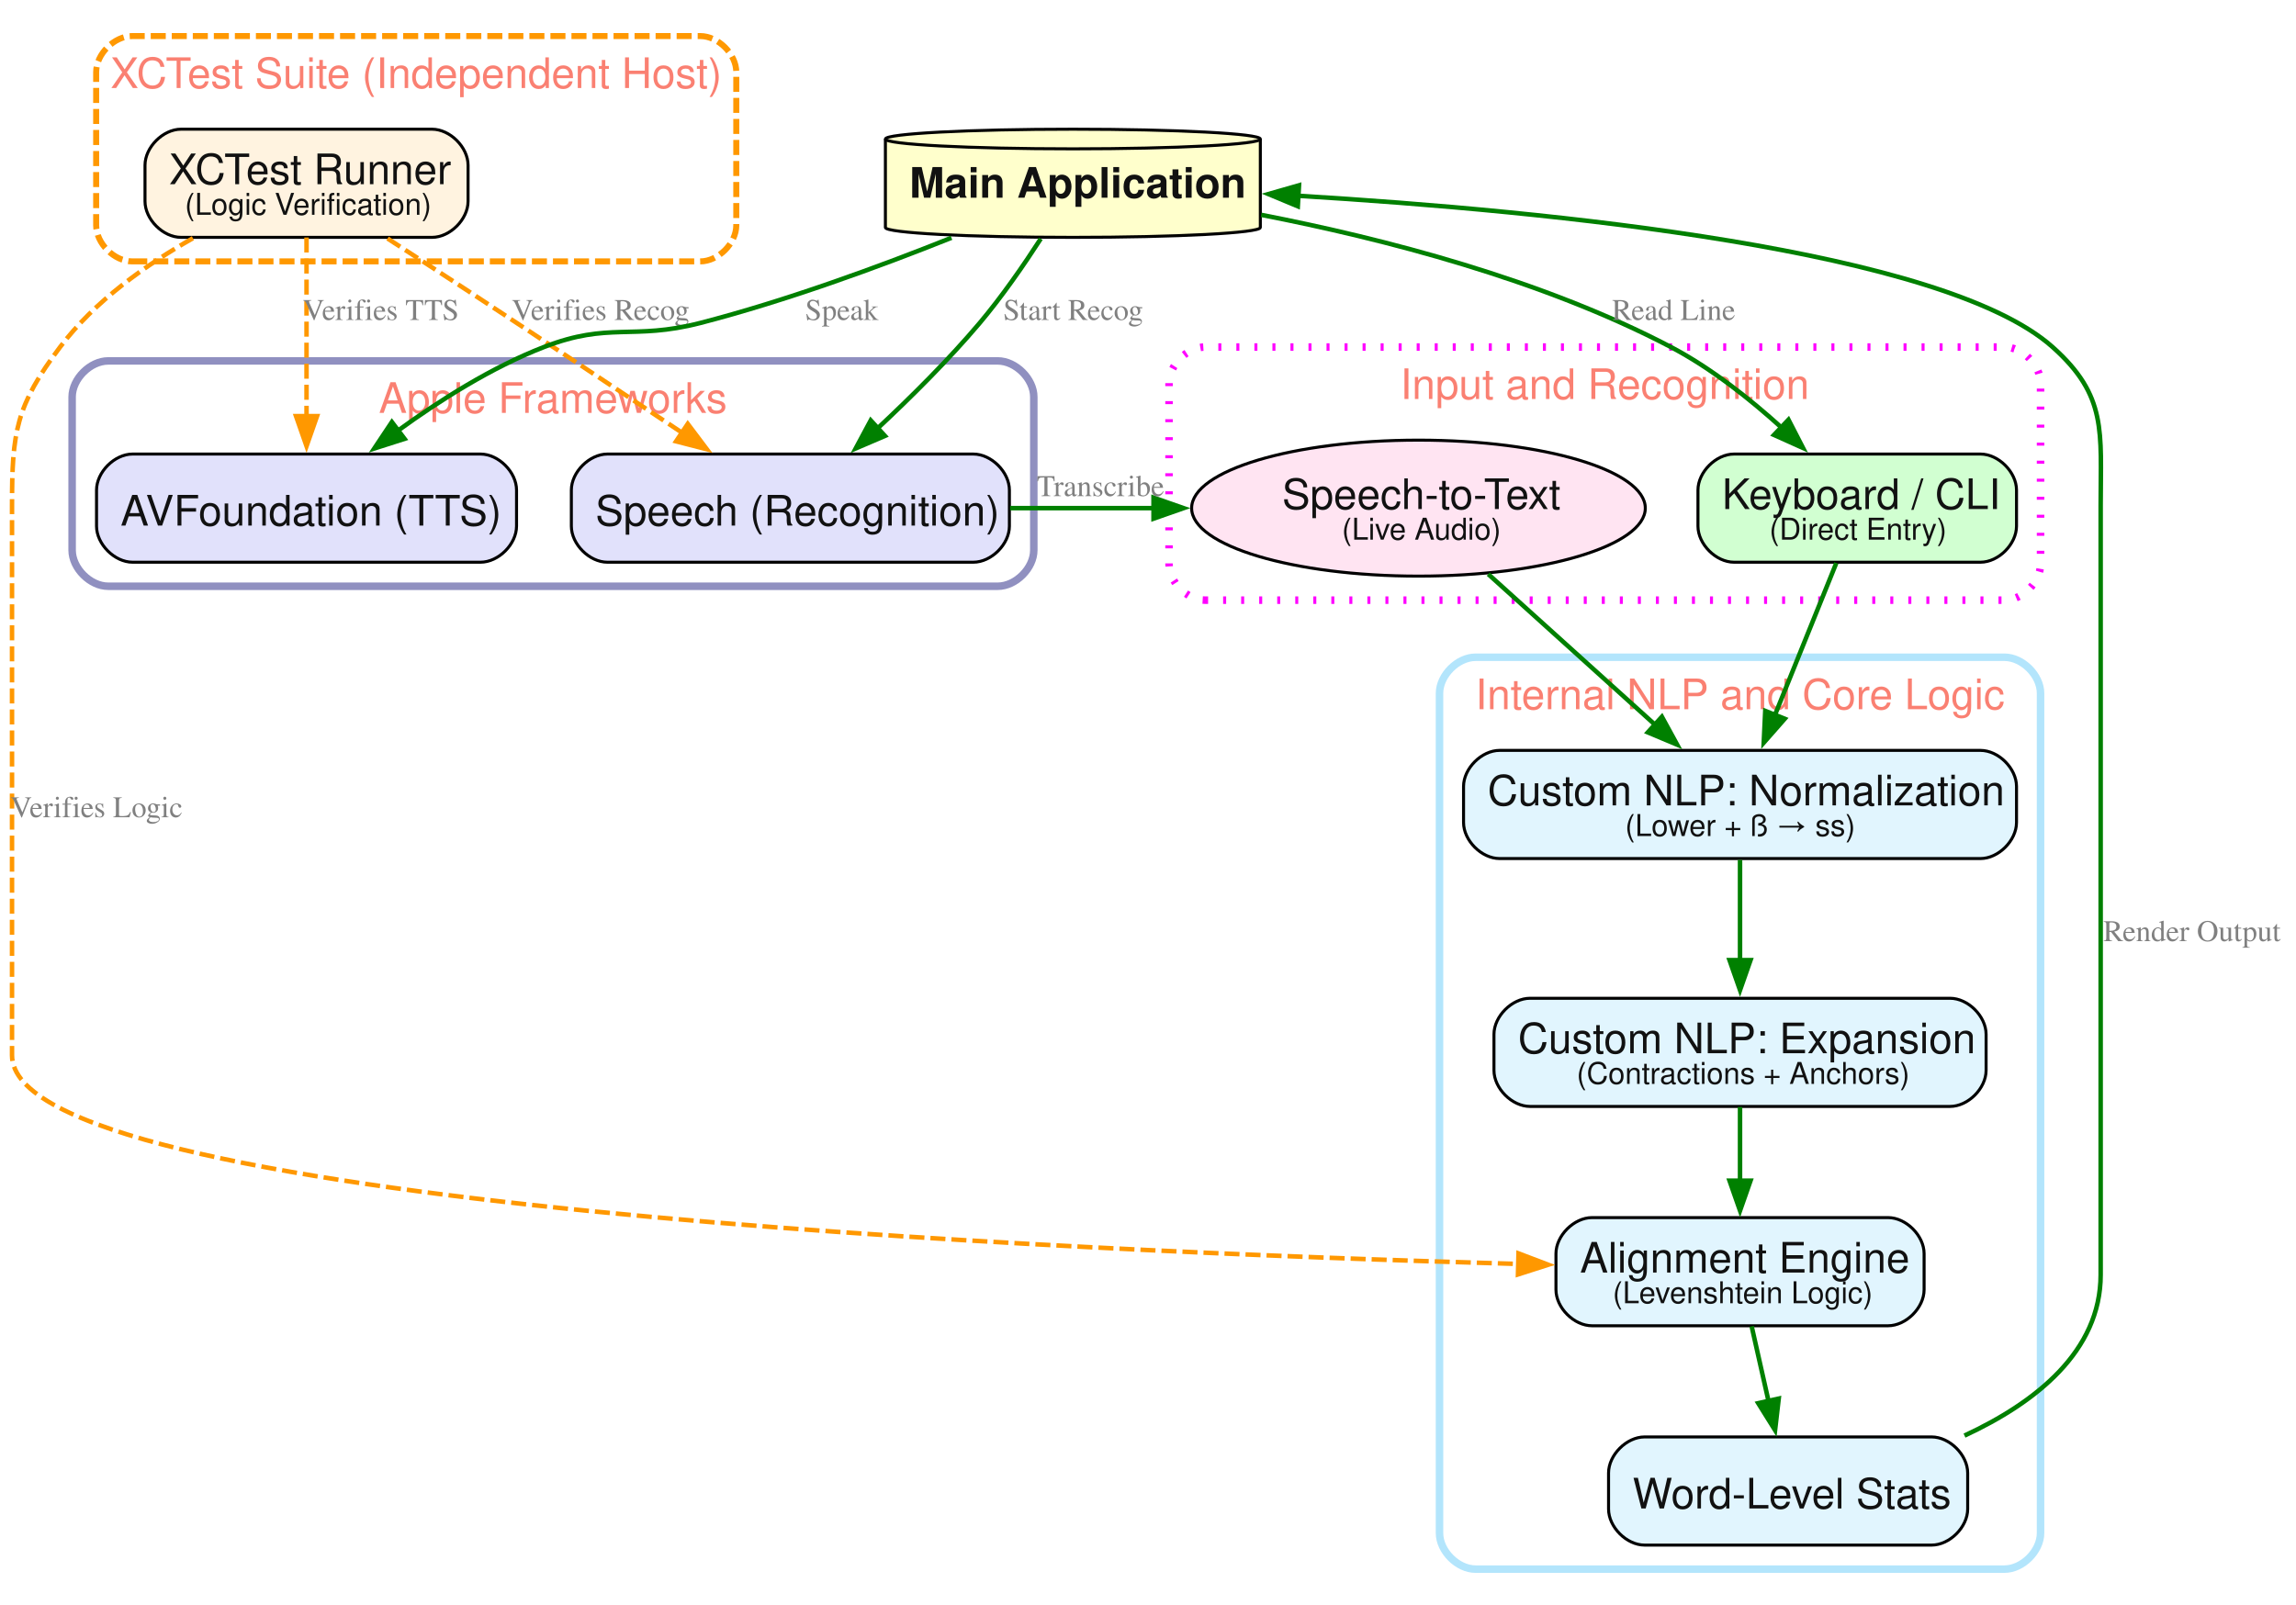
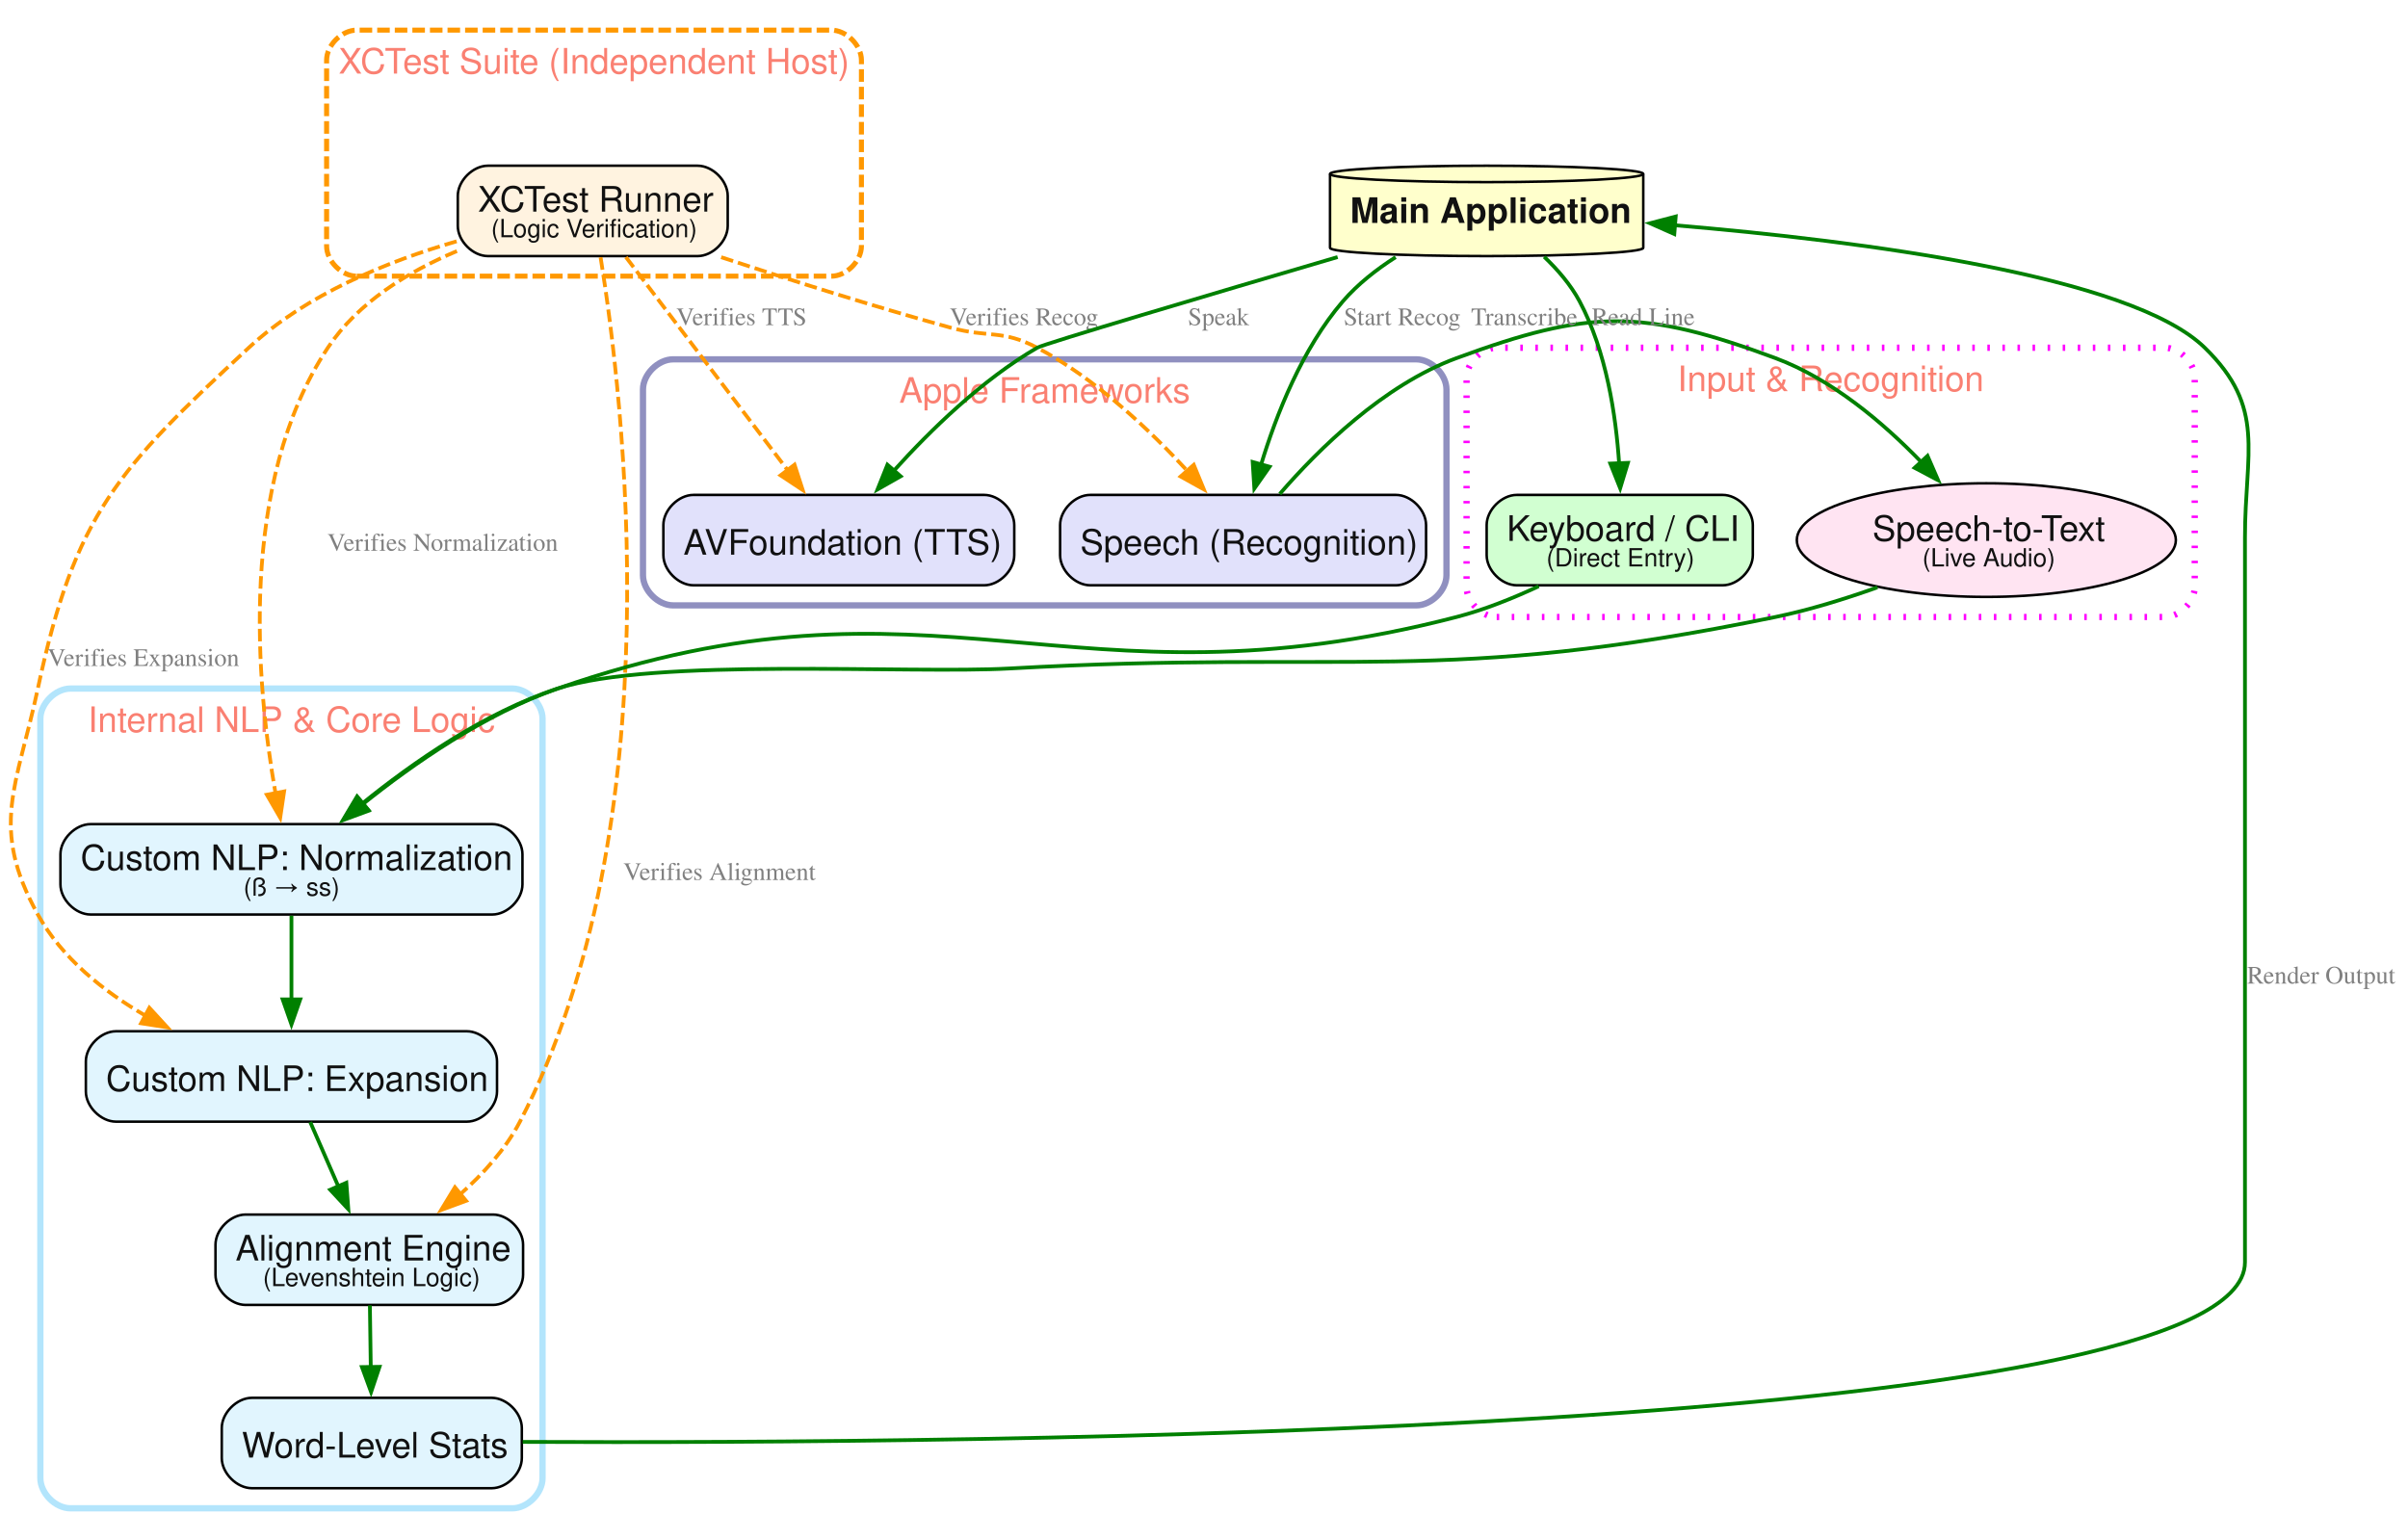
- <svg xmlns="http://www.w3.org/2000/svg" width="764pt" height="534pt" viewBox="0.00 0.00 764.00 534.00">
-   <g id="graph0" class="graph" transform="scale(1 1) rotate(0) translate(4 530.25)">
+ <svg xmlns="http://www.w3.org/2000/svg" width="959pt" height="613pt" viewBox="0.00 0.00 959.00 613.00">
+   <g id="graph0" class="graph" transform="scale(1 1) rotate(0) translate(4 608.75)">
    <g id="clust1" class="cluster">
-       <path fill="none" stroke="#ff9800" stroke-width="2" stroke-dasharray="5,2" d="M40,-443.25C40,-443.25 229,-443.25 229,-443.25 235,-443.25 241,-449.25 241,-455.25 241,-455.25 241,-506.25 241,-506.25 241,-512.25 235,-518.25 229,-518.25 229,-518.25 40,-518.25 40,-518.25 34,-518.25 28,-512.25 28,-506.25 28,-506.25 28,-455.25 28,-455.25 28,-449.25 34,-443.25 40,-443.25" />
-       <text xml:space="preserve" text-anchor="middle" x="134.5" y="-500.95" font-family="Helvetica,sans-Serif" font-size="14.00" fill="Salmon">XCTest Suite (Independent Host)</text>
+       <path fill="none" stroke="#ff9800" stroke-width="2" stroke-dasharray="5,2" d="M138.07,-498.75C138.07,-498.75 327.07,-498.75 327.07,-498.75 333.07,-498.75 339.07,-504.75 339.07,-510.75 339.07,-510.75 339.07,-584.75 339.07,-584.75 339.07,-590.75 333.07,-596.75 327.07,-596.75 327.07,-596.75 138.07,-596.75 138.07,-596.75 132.07,-596.75 126.07,-590.75 126.07,-584.75 126.07,-584.75 126.07,-510.75 126.07,-510.75 126.07,-504.75 132.07,-498.75 138.07,-498.75" />
+       <text xml:space="preserve" text-anchor="middle" x="232.57" y="-579.45" font-family="Helvetica,sans-Serif" font-size="14.00" fill="Salmon">XCTest Suite (Independent Host)</text>
    </g>
    <g id="clust2" class="cluster">
-       <path fill="none" stroke="magenta" stroke-width="2.5" stroke-dasharray="1,5" d="M397,-330.5C397,-330.5 663,-330.5 663,-330.5 669,-330.5 675,-336.5 675,-342.5 675,-342.5 675,-402.75 675,-402.75 675,-408.75 669,-414.75 663,-414.75 663,-414.75 397,-414.75 397,-414.75 391,-414.75 385,-408.75 385,-402.75 385,-402.75 385,-342.5 385,-342.5 385,-336.5 391,-330.5 397,-330.5" />
-       <text xml:space="preserve" text-anchor="middle" x="530" y="-397.45" font-family="Helvetica,sans-Serif" font-size="14.00" fill="Salmon">Input and Recognition</text>
+       <path fill="none" stroke="magenta" stroke-width="2.5" stroke-dasharray="1,5" d="M592.07,-363C592.07,-363 858.07,-363 858.07,-363 864.07,-363 870.07,-369 870.07,-375 870.07,-375 870.07,-458.25 870.07,-458.25 870.07,-464.25 864.07,-470.25 858.07,-470.25 858.07,-470.25 592.07,-470.25 592.07,-470.25 586.07,-470.25 580.07,-464.25 580.07,-458.25 580.07,-458.25 580.07,-375 580.07,-375 580.07,-369 586.07,-363 592.07,-363" />
+       <text xml:space="preserve" text-anchor="middle" x="725.07" y="-452.95" font-family="Helvetica,sans-Serif" font-size="14.00" fill="Salmon">Input &amp; Recognition</text>
    </g>
    <g id="clust3" class="cluster">
-       <path fill="none" stroke="#b3e5fc" stroke-width="2.5" d="M487,-8C487,-8 663,-8 663,-8 669,-8 675,-14 675,-20 675,-20 675,-299.5 675,-299.5 675,-305.5 669,-311.5 663,-311.5 663,-311.5 487,-311.5 487,-311.5 481,-311.5 475,-305.5 475,-299.5 475,-299.5 475,-20 475,-20 475,-14 481,-8 487,-8" />
-       <text xml:space="preserve" text-anchor="middle" x="575" y="-294.2" font-family="Helvetica,sans-Serif" font-size="14.00" fill="Salmon">Internal NLP and Core Logic</text>
+       <path fill="none" stroke="#b3e5fc" stroke-width="2.5" d="M24.07,-8C24.07,-8 200.07,-8 200.07,-8 206.07,-8 212.07,-14 212.07,-20 212.07,-20 212.07,-322.5 212.07,-322.5 212.07,-328.5 206.07,-334.5 200.07,-334.5 200.07,-334.5 24.07,-334.5 24.07,-334.5 18.07,-334.5 12.07,-328.5 12.07,-322.5 12.07,-322.5 12.07,-20 12.07,-20 12.07,-14 18.07,-8 24.07,-8" />
+       <text xml:space="preserve" text-anchor="middle" x="112.07" y="-317.2" font-family="Helvetica,sans-Serif" font-size="14.00" fill="Salmon">Internal NLP &amp; Core Logic</text>
    </g>
    <g id="clust4" class="cluster">
-       <path fill="none" stroke="#9090c0" stroke-width="2.5" d="M32,-335.13C32,-335.13 328,-335.13 328,-335.13 334,-335.13 340,-341.13 340,-347.13 340,-347.13 340,-398.13 340,-398.13 340,-404.13 334,-410.13 328,-410.13 328,-410.13 32,-410.13 32,-410.13 26,-410.13 20,-404.13 20,-398.13 20,-398.13 20,-347.13 20,-347.13 20,-341.13 26,-335.13 32,-335.13" />
-       <text xml:space="preserve" text-anchor="middle" x="180" y="-392.83" font-family="Helvetica,sans-Serif" font-size="14.00" fill="Salmon">Apple Frameworks</text>
+       <path fill="none" stroke="#9090c0" stroke-width="2.5" d="M264.07,-367.63C264.07,-367.63 560.07,-367.63 560.07,-367.63 566.07,-367.63 572.07,-373.63 572.07,-379.63 572.07,-379.63 572.07,-453.63 572.07,-453.63 572.07,-459.63 566.07,-465.63 560.07,-465.63 560.07,-465.63 264.07,-465.63 264.07,-465.63 258.07,-465.63 252.07,-459.63 252.07,-453.63 252.07,-453.63 252.07,-379.63 252.07,-379.63 252.07,-373.63 258.07,-367.63 264.07,-367.63" />
+       <text xml:space="preserve" text-anchor="middle" x="412.07" y="-448.33" font-family="Helvetica,sans-Serif" font-size="14.00" fill="Salmon">Apple Frameworks</text>
    </g>
    <g id="node1" class="node">
-       <path fill="#fff3e0" stroke="black" d="M139.75,-487.25C139.75,-487.25 56.25,-487.25 56.25,-487.25 50.25,-487.25 44.25,-481.25 44.25,-475.25 44.25,-475.25 44.25,-463.25 44.25,-463.25 44.25,-457.25 50.25,-451.25 56.25,-451.25 56.25,-451.25 139.75,-451.25 139.75,-451.25 145.75,-451.25 151.75,-457.25 151.75,-463.25 151.75,-463.25 151.75,-475.25 151.75,-475.25 151.75,-481.25 145.75,-487.25 139.75,-487.25" />
-       <text xml:space="preserve" text-anchor="start" x="52.25" y="-468.95" font-family="Helvetica,sans-Serif" font-size="14.00" fill="#111111">XCTest Runner</text>
-       <text xml:space="preserve" text-anchor="start" x="57.5" y="-458.75" font-family="Helvetica,sans-Serif" font-size="10.00" fill="#111111">(Logic Verification)</text>
+       <path fill="#fff3e0" stroke="black" d="M273.82,-542.75C273.82,-542.75 190.32,-542.75 190.32,-542.75 184.32,-542.75 178.32,-536.75 178.32,-530.75 178.32,-530.75 178.32,-518.75 178.32,-518.75 178.32,-512.75 184.32,-506.75 190.32,-506.75 190.32,-506.75 273.82,-506.75 273.82,-506.75 279.82,-506.75 285.82,-512.75 285.82,-518.75 285.82,-518.75 285.82,-530.75 285.82,-530.75 285.82,-536.75 279.82,-542.75 273.82,-542.75" />
+       <text xml:space="preserve" text-anchor="start" x="186.32" y="-524.45" font-family="Helvetica,sans-Serif" font-size="14.00" fill="#111111">XCTest Runner</text>
+       <text xml:space="preserve" text-anchor="start" x="191.57" y="-514.25" font-family="Helvetica,sans-Serif" font-size="10.00" fill="#111111">(Logic Verification)</text>
+     </g>
+     <g id="node4" class="node">
+       <path fill="#e1f5fe" stroke="black" d="M192.07,-280.5C192.07,-280.5 32.07,-280.5 32.07,-280.5 26.07,-280.5 20.07,-274.5 20.07,-268.5 20.07,-268.5 20.07,-256.5 20.07,-256.5 20.07,-250.5 26.07,-244.5 32.07,-244.5 32.07,-244.5 192.07,-244.5 192.07,-244.5 198.07,-244.5 204.07,-250.5 204.07,-256.5 204.07,-256.5 204.07,-268.5 204.07,-268.5 204.07,-274.5 198.07,-280.5 192.07,-280.5" />
+       <text xml:space="preserve" text-anchor="start" x="28.07" y="-262.2" font-family="Helvetica,sans-Serif" font-size="14.00" fill="#111111">Custom NLP: Normalization</text>
+       <text xml:space="preserve" text-anchor="start" x="92.94" y="-252" font-family="Helvetica,sans-Serif" font-size="10.00" fill="#111111">(ß → ss)</text>
+     </g>
+     <g id="edge6" class="edge">
+       <path fill="none" stroke="#ff9800" stroke-width="1.5" stroke-dasharray="5,2" d="M177.97,-508.74C158.57,-500.57 138.54,-488.31 126.57,-470.25 90.69,-416.18 98.17,-335.69 105.72,-292.83" />
+       <polygon fill="#ff9800" stroke="#ff9800" stroke-width="1.5" points="109.15,-293.52 107.59,-283.04 102.27,-292.21 109.15,-293.52" />
+       <text xml:space="preserve" text-anchor="middle" x="172.32" y="-389.38" font-family="Times,serif" font-size="10.00" fill="Grey">Verifies Normalization</text>
+     </g>
+     <g id="node5" class="node">
+       <path fill="#e1f5fe" stroke="black" d="M181.94,-198C181.94,-198 42.19,-198 42.19,-198 36.19,-198 30.19,-192 30.19,-186 30.19,-186 30.19,-174 30.19,-174 30.19,-168 36.19,-162 42.19,-162 42.19,-162 181.94,-162 181.94,-162 187.94,-162 193.94,-168 193.94,-174 193.94,-174 193.94,-186 193.94,-186 193.94,-192 187.94,-198 181.94,-198" />
+       <text xml:space="preserve" text-anchor="start" x="38.19" y="-174.2" font-family="Helvetica,sans-Serif" font-size="14.00" fill="#111111">Custom NLP: Expansion</text>
+     </g>
+     <g id="edge7" class="edge">
+       <path fill="none" stroke="#ff9800" stroke-width="1.5" stroke-dasharray="5,2" d="M177.86,-512.63C150.36,-504.69 118,-491.52 95.07,-470.25 43.04,-422.01 25.84,-403.9 11.07,-334.5 2.74,-295.38 -8.28,-279.51 11.07,-244.5 20.65,-227.16 37.17,-213.91 54.1,-204.12" />
+       <polygon fill="#ff9800" stroke="#ff9800" stroke-width="1.5" points="55.49,-207.35 62.65,-199.54 52.18,-201.18 55.49,-207.35" />
+       <text xml:space="preserve" text-anchor="middle" x="53.12" y="-343.5" font-family="Times,serif" font-size="10.00" fill="Grey">Verifies Expansion</text>
    </g>
    <g id="node6" class="node">
-       <path fill="#e1f5fe" stroke="black" d="M624.25,-125C624.25,-125 525.75,-125 525.75,-125 519.75,-125 513.75,-119 513.75,-113 513.75,-113 513.75,-101 513.75,-101 513.75,-95 519.75,-89 525.75,-89 525.75,-89 624.25,-89 624.25,-89 630.25,-89 636.25,-95 636.25,-101 636.25,-101 636.25,-113 636.25,-113 636.25,-119 630.25,-125 624.25,-125" />
-       <text xml:space="preserve" text-anchor="start" x="521.75" y="-106.7" font-family="Helvetica,sans-Serif" font-size="14.00" fill="#111111">Alignment Engine</text>
-       <text xml:space="preserve" text-anchor="start" x="532.62" y="-96.5" font-family="Helvetica,sans-Serif" font-size="10.00" fill="#111111">(Levenshtein Logic)</text>
+       <path fill="#e1f5fe" stroke="black" d="M192.32,-125C192.32,-125 93.82,-125 93.82,-125 87.82,-125 81.82,-119 81.82,-113 81.82,-113 81.82,-101 81.82,-101 81.82,-95 87.82,-89 93.82,-89 93.82,-89 192.32,-89 192.32,-89 198.32,-89 204.32,-95 204.32,-101 204.32,-101 204.32,-113 204.32,-113 204.32,-119 198.32,-125 192.32,-125" />
+       <text xml:space="preserve" text-anchor="start" x="89.82" y="-106.7" font-family="Helvetica,sans-Serif" font-size="14.00" fill="#111111">Alignment Engine</text>
+       <text xml:space="preserve" text-anchor="start" x="100.69" y="-96.5" font-family="Helvetica,sans-Serif" font-size="10.00" fill="#111111">(Levenshtein Logic)</text>
    </g>
-     <g id="edge6" class="edge">
-       <path fill="none" stroke="#ff9800" stroke-width="1.5" stroke-dasharray="5,2" d="M60.2,-450.97C44.55,-442.12 27.43,-429.98 16,-414.75 1.32,-395.2 0,-386.57 0,-362.13 0,-362.13 0,-362.13 0,-179 0,-129.05 346.13,-113.87 501.29,-109.57" />
-       <polygon fill="#ff9800" stroke="#ff9800" stroke-width="1.5" points="501.29,-113.08 511.2,-109.31 501.11,-106.08 501.29,-113.08" />
-       <text xml:space="preserve" text-anchor="middle" x="28.12" y="-258.25" font-family="Times,serif" font-size="10.00" fill="Grey">Verifies Logic</text>
+     <g id="edge8" class="edge">
+       <path fill="none" stroke="#ff9800" stroke-width="1.5" stroke-dasharray="5,2" d="M235.19,-506.26C244.03,-451.63 264.81,-280.8 203.07,-162 197.35,-151 188.41,-141.15 179.17,-132.97" />
+       <polygon fill="#ff9800" stroke="#ff9800" stroke-width="1.5" points="181.63,-130.46 171.68,-126.81 177.18,-135.86 181.63,-130.46" />
+       <text xml:space="preserve" text-anchor="middle" x="282.55" y="-258.25" font-family="Times,serif" font-size="10.00" fill="Grey">Verifies Alignment</text>
    </g>
    <g id="node8" class="node">
-       <path fill="#e1e1fb" stroke="black" d="M155.88,-379.13C155.88,-379.13 40.12,-379.13 40.12,-379.13 34.12,-379.13 28.12,-373.13 28.12,-367.13 28.12,-367.13 28.12,-355.13 28.12,-355.13 28.12,-349.13 34.12,-343.13 40.12,-343.13 40.12,-343.13 155.88,-343.13 155.88,-343.13 161.88,-343.13 167.88,-349.13 167.88,-355.13 167.88,-355.13 167.88,-367.13 167.88,-367.13 167.88,-373.13 161.88,-379.13 155.88,-379.13" />
-       <text xml:space="preserve" text-anchor="start" x="36.12" y="-355.33" font-family="Helvetica,sans-Serif" font-size="14.00" fill="#111111">AVFoundation (TTS)</text>
+       <path fill="#e1e1fb" stroke="black" d="M387.94,-411.63C387.94,-411.63 272.19,-411.63 272.19,-411.63 266.19,-411.63 260.19,-405.63 260.19,-399.63 260.19,-399.63 260.19,-387.63 260.19,-387.63 260.19,-381.63 266.19,-375.63 272.19,-375.63 272.19,-375.63 387.94,-375.63 387.94,-375.63 393.94,-375.63 399.94,-381.63 399.94,-387.63 399.94,-387.63 399.94,-399.63 399.94,-399.63 399.94,-405.63 393.94,-411.63 387.94,-411.63" />
+       <text xml:space="preserve" text-anchor="start" x="268.19" y="-387.83" font-family="Helvetica,sans-Serif" font-size="14.00" fill="#111111">AVFoundation (TTS)</text>
    </g>
-     <g id="edge7" class="edge">
-       <path fill="none" stroke="#ff9800" stroke-width="1.5" stroke-dasharray="5,2" d="M98,-451.2C98,-435.13 98,-410.71 98,-391.5" />
-       <polygon fill="#ff9800" stroke="#ff9800" stroke-width="1.5" points="101.5,-391.76 98,-381.76 94.5,-391.76 101.5,-391.76" />
-       <text xml:space="preserve" text-anchor="middle" x="122.75" y="-423.75" font-family="Times,serif" font-size="10.00" fill="Grey">Verifies TTS</text>
+     <g id="edge9" class="edge">
+       <path fill="none" stroke="#ff9800" stroke-width="1.5" stroke-dasharray="5,2" d="M245.28,-506.34C261.89,-484.46 290.54,-446.7 309.89,-421.21" />
+       <polygon fill="#ff9800" stroke="#ff9800" stroke-width="1.5" points="312.43,-423.66 315.69,-413.57 306.85,-419.42 312.43,-423.66" />
+       <text xml:space="preserve" text-anchor="middle" x="291.31" y="-479.25" font-family="Times,serif" font-size="10.00" fill="Grey">Verifies TTS</text>
    </g>
    <g id="node9" class="node">
-       <path fill="#e1e1fb" stroke="black" d="M319.88,-379.13C319.88,-379.13 198.12,-379.13 198.12,-379.13 192.12,-379.13 186.12,-373.13 186.12,-367.13 186.12,-367.13 186.12,-355.13 186.12,-355.13 186.12,-349.13 192.12,-343.13 198.12,-343.13 198.12,-343.13 319.88,-343.13 319.88,-343.13 325.88,-343.13 331.88,-349.13 331.88,-355.13 331.88,-355.13 331.88,-367.13 331.88,-367.13 331.88,-373.13 325.88,-379.13 319.88,-379.13" />
-       <text xml:space="preserve" text-anchor="start" x="194.12" y="-355.33" font-family="Helvetica,sans-Serif" font-size="14.00" fill="#111111">Speech (Recognition)</text>
+       <path fill="#e1e1fb" stroke="black" d="M551.94,-411.63C551.94,-411.63 430.19,-411.63 430.19,-411.63 424.19,-411.63 418.19,-405.63 418.19,-399.63 418.19,-399.63 418.19,-387.63 418.19,-387.63 418.19,-381.63 424.19,-375.63 430.19,-375.63 430.19,-375.63 551.94,-375.63 551.94,-375.63 557.94,-375.63 563.94,-381.63 563.94,-387.63 563.94,-387.63 563.94,-399.63 563.94,-399.63 563.94,-405.63 557.94,-411.63 551.94,-411.63" />
+       <text xml:space="preserve" text-anchor="start" x="426.19" y="-387.83" font-family="Helvetica,sans-Serif" font-size="14.00" fill="#111111">Speech (Recognition)</text>
    </g>
-     <g id="edge8" class="edge">
-       <path fill="none" stroke="#ff9800" stroke-width="1.5" stroke-dasharray="5,2" d="M124.96,-450.87C133.61,-445.27 143.22,-439.02 152,-433.25 175.77,-417.65 202.4,-399.95 223.14,-386.11" />
-       <polygon fill="#ff9800" stroke="#ff9800" stroke-width="1.5" points="224.85,-389.18 231.22,-380.72 220.96,-383.36 224.85,-389.18" />
-       <text xml:space="preserve" text-anchor="middle" x="195.85" y="-423.75" font-family="Times,serif" font-size="10.00" fill="Grey">Verifies Recog</text>
+     <g id="edge10" class="edge">
+       <path fill="none" stroke="#ff9800" stroke-width="1.5" stroke-dasharray="5,2" d="M283.21,-506.31C310.22,-497.39 344.02,-486.66 374.57,-478.25 389.74,-474.08 395.15,-477.61 409.07,-470.25 432.32,-457.96 453.99,-437.42 469.2,-420.84" />
+       <polygon fill="#ff9800" stroke="#ff9800" stroke-width="1.5" points="471.42,-423.61 475.45,-413.82 466.19,-418.96 471.42,-423.61" />
+       <text xml:space="preserve" text-anchor="middle" x="403.82" y="-479.25" font-family="Times,serif" font-size="10.00" fill="Grey">Verifies Recog</text>
    </g>
    <g id="node2" class="node">
-       <path fill="#d1ffd1" stroke="black" d="M655,-379.13C655,-379.13 573,-379.13 573,-379.13 567,-379.13 561,-373.13 561,-367.13 561,-367.13 561,-355.13 561,-355.13 561,-349.13 567,-343.13 573,-343.13 573,-343.13 655,-343.13 655,-343.13 661,-343.13 667,-349.13 667,-355.13 667,-355.13 667,-367.13 667,-367.13 667,-373.13 661,-379.13 655,-379.13" />
-       <text xml:space="preserve" text-anchor="start" x="569" y="-360.83" font-family="Helvetica,sans-Serif" font-size="14.00" fill="#111111">Keyboard / CLI</text>
-       <text xml:space="preserve" text-anchor="start" x="584.75" y="-350.63" font-family="Helvetica,sans-Serif" font-size="10.00" fill="#111111">(Direct Entry)</text>
-     </g>
-     <g id="node4" class="node">
-       <path fill="#e1f5fe" stroke="black" d="M655,-280.5C655,-280.5 495,-280.5 495,-280.5 489,-280.5 483,-274.5 483,-268.5 483,-268.5 483,-256.5 483,-256.5 483,-250.5 489,-244.5 495,-244.5 495,-244.5 655,-244.5 655,-244.5 661,-244.5 667,-250.5 667,-256.5 667,-256.5 667,-268.5 667,-268.5 667,-274.5 661,-280.5 655,-280.5" />
-       <text xml:space="preserve" text-anchor="start" x="491" y="-262.2" font-family="Helvetica,sans-Serif" font-size="14.00" fill="#111111">Custom NLP: Normalization</text>
-       <text xml:space="preserve" text-anchor="start" x="536.75" y="-252" font-family="Helvetica,sans-Serif" font-size="10.00" fill="#111111">(Lower + ß → ss)</text>
+       <path fill="#d1ffd1" stroke="black" d="M682.07,-411.63C682.07,-411.63 600.07,-411.63 600.07,-411.63 594.07,-411.63 588.07,-405.63 588.07,-399.63 588.07,-399.63 588.07,-387.63 588.07,-387.63 588.07,-381.63 594.07,-375.63 600.07,-375.63 600.07,-375.63 682.07,-375.63 682.07,-375.63 688.07,-375.63 694.07,-381.63 694.07,-387.63 694.07,-387.63 694.07,-399.63 694.07,-399.63 694.07,-405.63 688.07,-411.63 682.07,-411.63" />
+       <text xml:space="preserve" text-anchor="start" x="596.07" y="-393.33" font-family="Helvetica,sans-Serif" font-size="14.00" fill="#111111">Keyboard / CLI</text>
+       <text xml:space="preserve" text-anchor="start" x="611.82" y="-383.13" font-family="Helvetica,sans-Serif" font-size="10.00" fill="#111111">(Direct Entry)</text>
    </g>
    <g id="edge1" class="edge">
-       <path fill="none" stroke="green" stroke-width="1.5" d="M607.03,-342.85C601.35,-328.79 593.22,-308.63 586.57,-292.16" />
-       <polygon fill="green" stroke="green" stroke-width="1.5" points="589.88,-291.02 582.89,-283.06 583.39,-293.64 589.88,-291.02" />
+       <path fill="none" stroke="green" stroke-width="1.5" d="M608.81,-375.25C598.61,-370.49 587.11,-365.86 576.07,-363 421.55,-322.96 368.82,-386.95 218.07,-334.5 189.12,-324.43 160.5,-304.51 140.31,-288.32" />
+       <polygon fill="green" stroke="green" stroke-width="1.5" points="142.8,-285.84 132.86,-282.18 138.35,-291.24 142.8,-285.84" />
    </g>
    <g id="node3" class="node">
-       <ellipse fill="#ffe4f2" stroke="black" cx="468" cy="-361.13" rx="75.48" ry="22.63" />
-       <text xml:space="preserve" text-anchor="start" x="422.62" y="-360.83" font-family="Helvetica,sans-Serif" font-size="14.00" fill="#111111">Speech-to-Text</text>
-       <text xml:space="preserve" text-anchor="start" x="442.5" y="-350.63" font-family="Helvetica,sans-Serif" font-size="10.00" fill="#111111">(Live Audio)</text>
+       <ellipse fill="#ffe4f2" stroke="black" cx="787.07" cy="-393.63" rx="75.48" ry="22.63" />
+       <text xml:space="preserve" text-anchor="start" x="741.69" y="-393.33" font-family="Helvetica,sans-Serif" font-size="14.00" fill="#111111">Speech-to-Text</text>
+       <text xml:space="preserve" text-anchor="start" x="761.57" y="-383.13" font-family="Helvetica,sans-Serif" font-size="10.00" fill="#111111">(Live Audio)</text>
    </g>
    <g id="edge2" class="edge">
-       <path fill="none" stroke="green" stroke-width="1.5" d="M491.22,-339.16C507.5,-324.46 529.37,-304.71 546.68,-289.08" />
-       <polygon fill="green" stroke="green" stroke-width="1.5" points="549,-291.7 554.08,-282.4 544.31,-286.5 549,-291.7" />
-     </g>
-     <g id="node5" class="node">
-       <path fill="#e1f5fe" stroke="black" d="M644.88,-198C644.88,-198 505.12,-198 505.12,-198 499.12,-198 493.12,-192 493.12,-186 493.12,-186 493.12,-174 493.12,-174 493.12,-168 499.12,-162 505.12,-162 505.12,-162 644.88,-162 644.88,-162 650.88,-162 656.88,-168 656.88,-174 656.88,-174 656.88,-186 656.88,-186 656.88,-192 650.88,-198 644.88,-198" />
-       <text xml:space="preserve" text-anchor="start" x="501.12" y="-179.7" font-family="Helvetica,sans-Serif" font-size="14.00" fill="#111111">Custom NLP: Expansion</text>
-       <text xml:space="preserve" text-anchor="start" x="520.62" y="-169.5" font-family="Helvetica,sans-Serif" font-size="10.00" fill="#111111">(Contractions + Anchors)</text>
+       <path fill="none" stroke="green" stroke-width="1.5" d="M743.67,-374.8C730.81,-370.2 716.55,-365.78 703.07,-363 570,-335.6 533.72,-350.07 398.07,-342.5 358.09,-340.27 256.11,-346.99 218.07,-334.5 188.95,-324.94 160.34,-304.97 140.2,-288.64" />
+       <polygon fill="green" stroke="green" stroke-width="1.5" points="142.69,-286.16 132.77,-282.43 138.2,-291.53 142.69,-286.16" />
    </g>
    <g id="edge3" class="edge">
-       <path fill="none" stroke="green" stroke-width="1.5" d="M575,-244.03C575,-234.22 575,-221.72 575,-210.44" />
-       <polygon fill="green" stroke="green" stroke-width="1.5" points="578.5,-210.7 575,-200.7 571.5,-210.7 578.5,-210.7" />
+       <path fill="none" stroke="green" stroke-width="1.5" d="M112.07,-244.03C112.07,-234.22 112.07,-221.72 112.07,-210.44" />
+       <polygon fill="green" stroke="green" stroke-width="1.5" points="115.57,-210.7 112.07,-200.7 108.57,-210.7 115.57,-210.7" />
    </g>
    <g id="edge4" class="edge">
-       <path fill="none" stroke="green" stroke-width="1.5" d="M575,-161.81C575,-154.4 575,-145.52 575,-137.13" />
-       <polygon fill="green" stroke="green" stroke-width="1.5" points="578.5,-137.3 575,-127.3 571.5,-137.3 578.5,-137.3" />
+       <path fill="none" stroke="green" stroke-width="1.5" d="M119.57,-161.81C122.92,-154.14 126.96,-144.89 130.73,-136.24" />
+       <polygon fill="green" stroke="green" stroke-width="1.5" points="133.93,-137.67 134.72,-127.11 127.51,-134.87 133.93,-137.67" />
    </g>
    <g id="node7" class="node">
-       <path fill="#e1f5fe" stroke="black" d="M638.75,-52C638.75,-52 543.25,-52 543.25,-52 537.25,-52 531.25,-46 531.25,-40 531.25,-40 531.25,-28 531.25,-28 531.25,-22 537.25,-16 543.25,-16 543.25,-16 638.75,-16 638.75,-16 644.75,-16 650.75,-22 650.75,-28 650.75,-28 650.75,-40 650.75,-40 650.75,-46 644.75,-52 638.75,-52" />
-       <text xml:space="preserve" text-anchor="start" x="539.25" y="-28.2" font-family="Helvetica,sans-Serif" font-size="14.00" fill="#111111">Word-Level Stats</text>
+       <path fill="#e1f5fe" stroke="black" d="M191.82,-52C191.82,-52 96.32,-52 96.32,-52 90.32,-52 84.32,-46 84.32,-40 84.32,-40 84.32,-28 84.32,-28 84.32,-22 90.32,-16 96.32,-16 96.32,-16 191.82,-16 191.82,-16 197.82,-16 203.82,-22 203.82,-28 203.82,-28 203.82,-40 203.82,-40 203.82,-46 197.82,-52 191.82,-52" />
+       <text xml:space="preserve" text-anchor="start" x="92.32" y="-28.2" font-family="Helvetica,sans-Serif" font-size="14.00" fill="#111111">Word-Level Stats</text>
    </g>
    <g id="edge5" class="edge">
-       <path fill="none" stroke="green" stroke-width="1.5" d="M578.87,-88.81C580.56,-81.31 582.59,-72.31 584.5,-63.83" />
-       <polygon fill="green" stroke="green" stroke-width="1.5" points="587.88,-64.77 586.66,-54.24 581.05,-63.23 587.88,-64.77" />
+       <path fill="none" stroke="green" stroke-width="1.5" d="M143.31,-88.81C143.41,-81.4 143.54,-72.52 143.66,-64.13" />
+       <polygon fill="green" stroke="green" stroke-width="1.5" points="147.15,-64.35 143.79,-54.3 140.15,-64.25 147.15,-64.35" />
    </g>
    <g id="node10" class="node">
-       <path fill="#ffffcc" stroke="black" d="M415.38,-483.98C415.38,-485.79 387.42,-487.25 353,-487.25 318.58,-487.25 290.62,-485.79 290.62,-483.98 290.62,-483.98 290.62,-454.53 290.62,-454.53 290.62,-452.72 318.58,-451.25 353,-451.25 387.42,-451.25 415.38,-452.72 415.38,-454.53 415.38,-454.53 415.38,-483.98 415.38,-483.98" />
-       <path fill="none" stroke="black" d="M415.38,-483.98C415.38,-482.18 387.42,-480.71 353,-480.71 318.58,-480.71 290.62,-482.18 290.62,-483.98" />
-       <text xml:space="preserve" text-anchor="start" x="298.62" y="-464.45" font-family="Helvetica,sans-Serif" font-weight="bold" font-size="14.00" fill="#111111">Main Application</text>
+       <path fill="#ffffcc" stroke="black" d="M650.44,-539.48C650.44,-541.29 622.48,-542.75 588.07,-542.75 553.65,-542.75 525.69,-541.29 525.69,-539.48 525.69,-539.48 525.69,-510.03 525.69,-510.03 525.69,-508.22 553.65,-506.75 588.07,-506.75 622.48,-506.75 650.44,-508.22 650.44,-510.03 650.44,-510.03 650.44,-539.48 650.44,-539.48" />
+       <path fill="none" stroke="black" d="M650.44,-539.48C650.44,-537.68 622.48,-536.21 588.07,-536.21 553.65,-536.21 525.69,-537.68 525.69,-539.48" />
+       <text xml:space="preserve" text-anchor="start" x="533.69" y="-519.95" font-family="Helvetica,sans-Serif" font-weight="bold" font-size="14.00" fill="#111111">Main Application</text>
    </g>
-     <g id="edge9" class="edge">
-       <path fill="none" stroke="green" stroke-width="1.5" d="M649.69,-52.44C673.28,-63.39 695,-80.42 695,-106 695,-362.13 695,-362.13 695,-362.13 695,-386.57 697.24,-398.48 679,-414.75 642.85,-447.01 512.44,-459.99 427.92,-465.09" />
-       <polygon fill="green" stroke="green" stroke-width="1.5" points="427.85,-461.59 418.07,-465.66 428.25,-468.58 427.85,-461.59" />
-       <text xml:space="preserve" text-anchor="middle" x="725.38" y="-217" font-family="Times,serif" font-size="10.00" fill="Grey">Render Output</text>
+     <g id="edge11" class="edge">
+       <path fill="none" stroke="green" stroke-width="1.5" d="M204.17,-34.45C381.48,-33.63 890.07,-37.25 890.07,-106 890.07,-394.63 890.07,-394.63 890.07,-394.63 890.07,-428.98 898.64,-446.25 874.07,-470.25 844.71,-498.92 737.44,-512.75 662.96,-519.03" />
+       <polygon fill="green" stroke="green" stroke-width="1.5" points="662.8,-515.53 653.11,-519.83 663.36,-522.51 662.8,-515.53" />
+       <text xml:space="preserve" text-anchor="middle" x="920.44" y="-217" font-family="Times,serif" font-size="10.00" fill="Grey">Render Output</text>
+     </g>
+     <g id="edge14" class="edge">
+       <path fill="none" stroke="green" stroke-width="1.5" d="M505.68,-412.03C521.03,-429.75 546.95,-455.38 576.07,-466.11 629.03,-485.62 650.16,-485.78 703.07,-466.11 725.55,-457.75 746.04,-440.36 761.16,-424.72" />
+       <polygon fill="green" stroke="green" stroke-width="1.5" points="763.65,-427.18 767.87,-417.46 758.51,-422.42 763.65,-427.18" />
+       <text xml:space="preserve" text-anchor="middle" x="603.07" y="-479.25" font-family="Times,serif" font-size="10.00" fill="Grey">Transcribe</text>
    </g>
    <g id="edge12" class="edge">
-       <path fill="none" stroke="green" stroke-width="1.5" d="M332.1,-361.13C347.58,-361.13 364.07,-361.13 380.03,-361.13" />
-       <polygon fill="green" stroke="green" stroke-width="1.5" points="379.84,-364.63 389.84,-361.13 379.84,-357.63 379.84,-364.63" />
-       <text xml:space="preserve" text-anchor="middle" x="362.2" y="-365.13" font-family="Times,serif" font-size="10.00" fill="Grey">Transcribe</text>
+       <path fill="none" stroke="green" stroke-width="1.5" d="M610.99,-506.46C616.38,-501.33 621.56,-495.31 625.07,-488.75 635.72,-468.82 639.56,-443.42 640.83,-424.03" />
+       <polygon fill="green" stroke="green" stroke-width="1.5" points="644.32,-424.4 641.24,-414.26 637.32,-424.11 644.32,-424.4" />
+       <text xml:space="preserve" text-anchor="middle" x="650.42" y="-479.25" font-family="Times,serif" font-size="10.00" fill="Grey">Read Line</text>
    </g>
-     <g id="edge10" class="edge">
-       <path fill="none" stroke="green" stroke-width="1.5" d="M415.68,-458.74C456.23,-450.85 509.23,-437.2 552,-414.75 565.34,-407.75 578.34,-397.44 588.96,-387.8" />
-       <polygon fill="green" stroke="green" stroke-width="1.5" points="591.12,-390.57 595.97,-381.15 586.3,-385.49 591.12,-390.57" />
-       <text xml:space="preserve" text-anchor="middle" x="552.91" y="-423.75" font-family="Times,serif" font-size="10.00" fill="Grey">Read Line</text>
+     <g id="edge15" class="edge">
+       <path fill="none" stroke="green" stroke-width="1.5" d="M528.72,-506.37C477.67,-491.36 411.8,-471.85 409.07,-470.25 387.12,-457.48 366.54,-437.41 351.89,-421.16" />
+       <polygon fill="green" stroke="green" stroke-width="1.5" points="354.69,-419.05 345.48,-413.82 349.42,-423.65 354.69,-419.05" />
+       <text xml:space="preserve" text-anchor="middle" x="481.3" y="-479.25" font-family="Times,serif" font-size="10.00" fill="Grey">Speak</text>
    </g>
    <g id="edge13" class="edge">
-       <path fill="none" stroke="green" stroke-width="1.5" d="M312.6,-451.11C288.67,-441.54 257.53,-430.11 229,-422.75 206.36,-416.92 198.8,-423.21 177,-414.75 159.69,-408.04 142.32,-397.04 128.29,-386.83" />
-       <polygon fill="green" stroke="green" stroke-width="1.5" points="130.62,-384.2 120.53,-380.98 126.4,-389.79 130.62,-384.2" />
-       <text xml:space="preserve" text-anchor="middle" x="276.1" y="-423.75" font-family="Times,serif" font-size="10.00" fill="Grey">Speak</text>
-     </g>
-     <g id="edge11" class="edge">
-       <path fill="none" stroke="green" stroke-width="1.5" d="M342.32,-450.79C336.68,-442.06 329.4,-431.52 322,-422.75 311.67,-410.52 299.16,-398.08 288.02,-387.68" />
-       <polygon fill="green" stroke="green" stroke-width="1.5" points="290.47,-385.17 280.73,-381 285.74,-390.34 290.47,-385.17" />
-       <text xml:space="preserve" text-anchor="middle" x="353.1" y="-423.75" font-family="Times,serif" font-size="10.00" fill="Grey">Start Recog</text>
+       <path fill="none" stroke="green" stroke-width="1.5" d="M551.82,-506.32C544.18,-501.43 536.67,-495.55 530.82,-488.75 514.62,-469.94 504.25,-443.57 498.18,-423.52" />
+       <polygon fill="green" stroke="green" stroke-width="1.5" points="501.63,-422.85 495.55,-414.17 494.89,-424.74 501.63,-422.85" />
+       <text xml:space="preserve" text-anchor="middle" x="554.44" y="-479.25" font-family="Times,serif" font-size="10.00" fill="Grey">Start Recog</text>
    </g>
  </g>
</svg>
